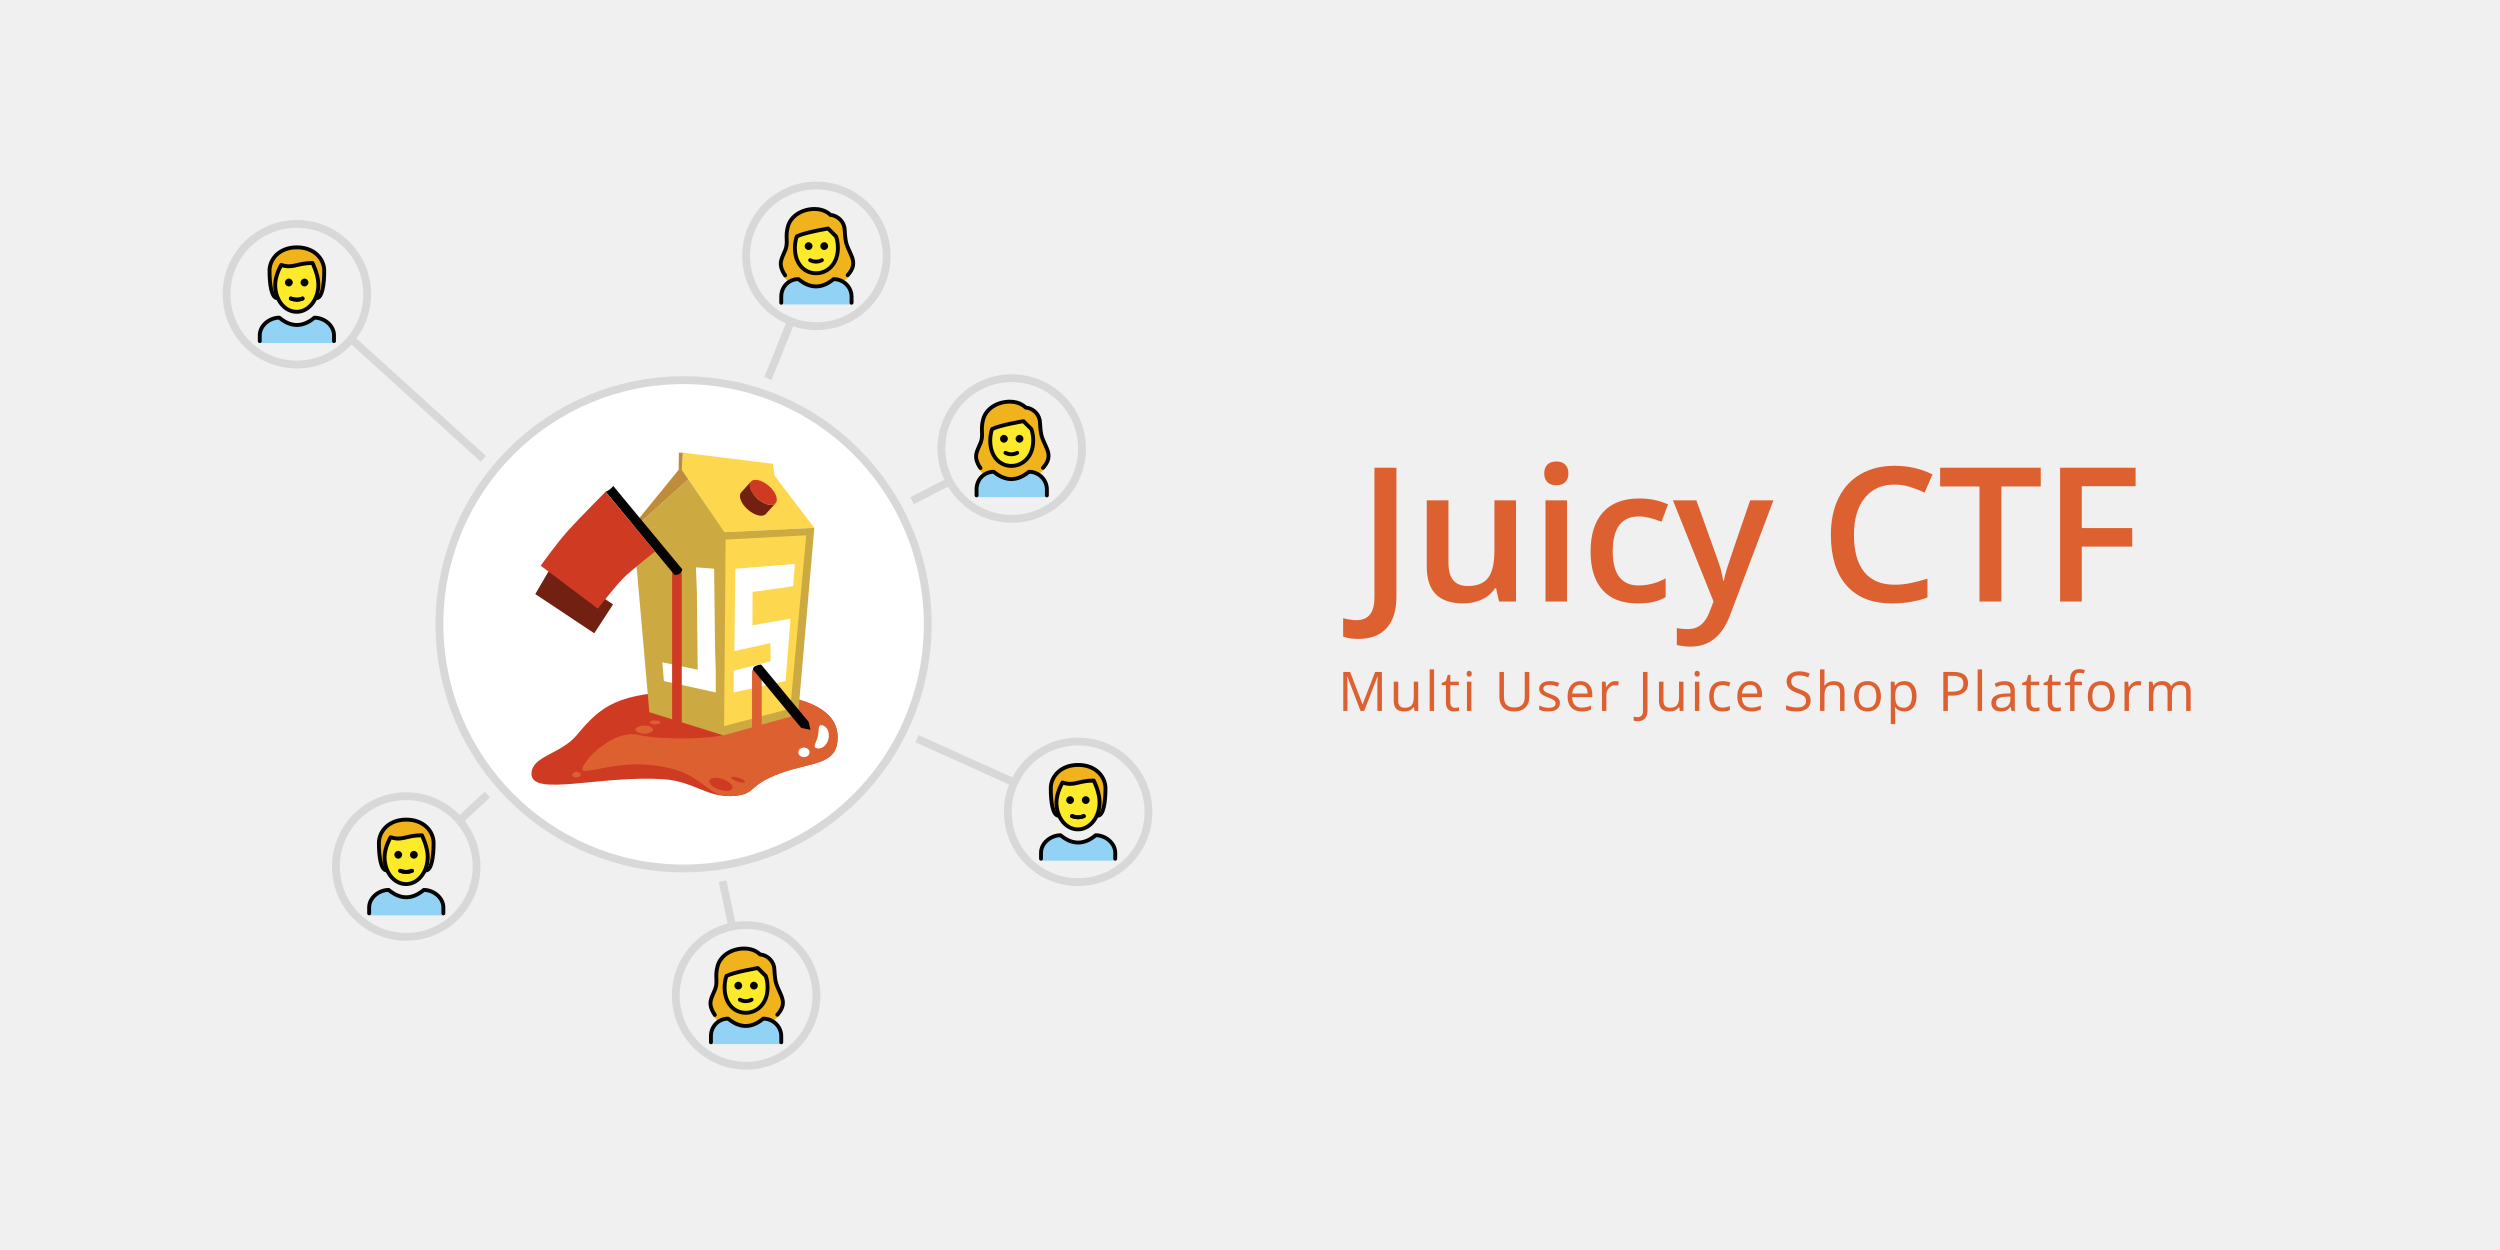
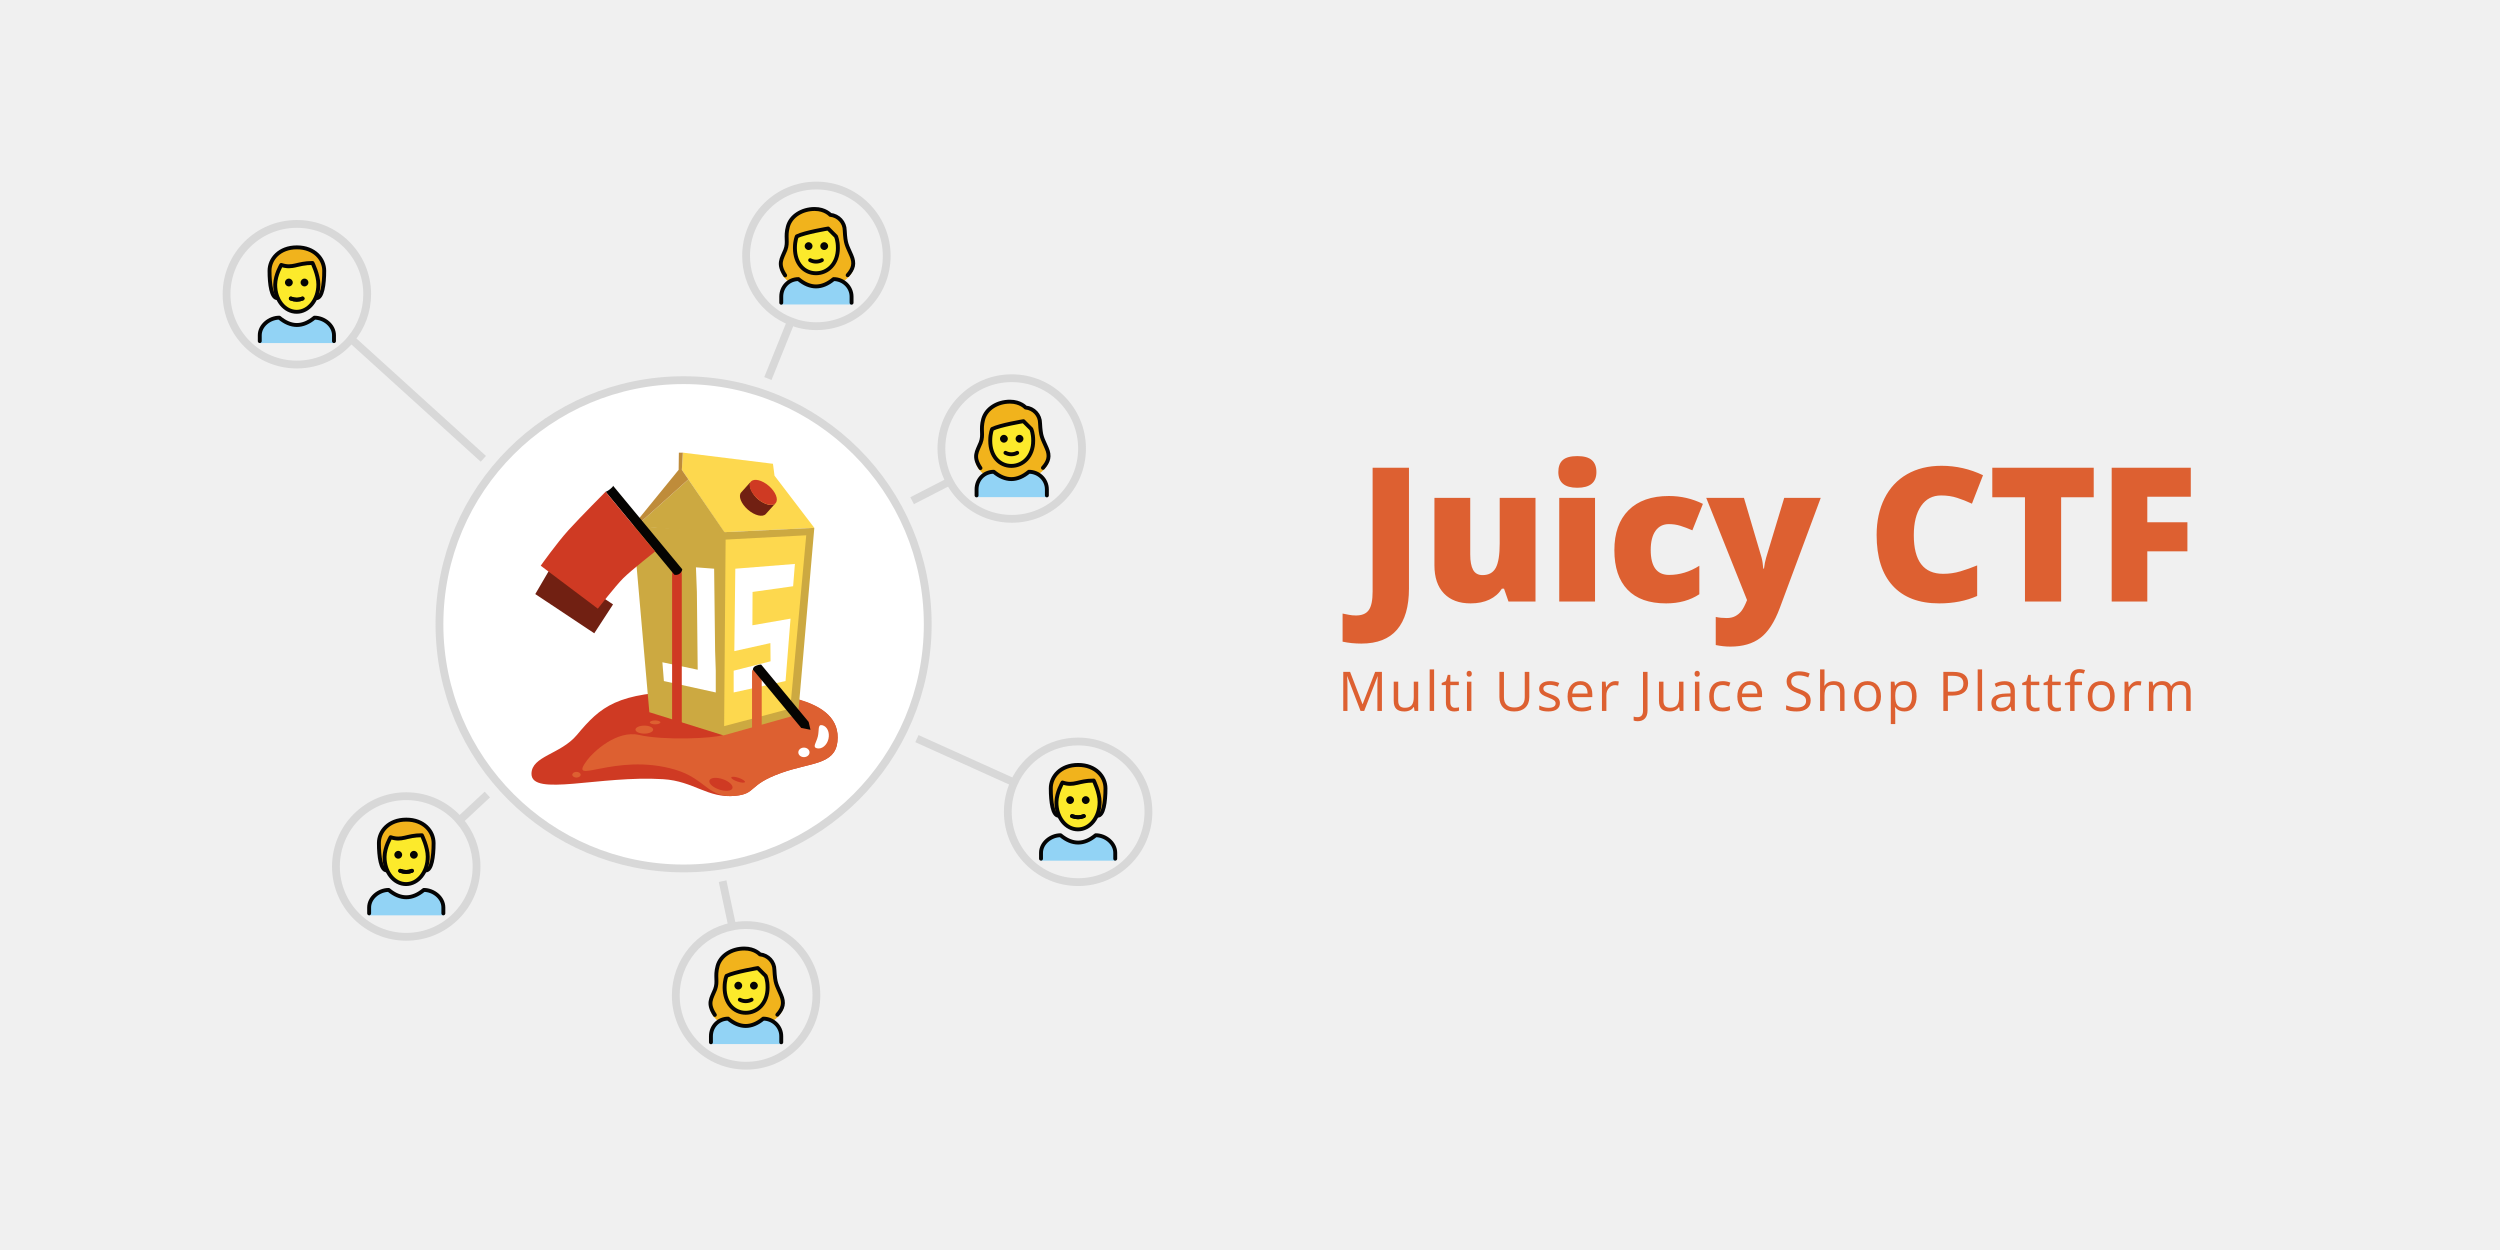
<svg xmlns="http://www.w3.org/2000/svg" width="1280px" height="640px" viewBox="0 0 1280 640" version="1.1">
  <g id="cover" stroke="none" stroke-width="1" fill="none" fill-rule="evenodd">
    <g id="Man" transform="translate(116, 114.6458)">
      <path d="M131.475,120.273 C131.475,120.273 131.475,120.273 131.475,120.273 L63.789,58.888 C57.186,66.895 47.189,72 36,72 C16.118,72 0,55.882 0,36 C0,16.118 16.118,0 36,0 C55.882,0 72,16.118 72,36 C72,44.693 68.919,52.666 63.789,58.888 L131.475,120.273 Z" id="Combined-Shape" stroke="#D8D8D8" stroke-width="4" stroke-linecap="square" />
      <g id="1-468" transform="translate(17, 12)">
        <path d="M9,26 C6,26 5,19 5,12 C5,6 10,0 19,0 C28,0 33,6 33,12 C33,19 32,26 29,26" id="Path" fill="#F1B31C" fill-rule="nonzero" />
        <path d="M0.1,49 L0.1,45.2 C0.1,40.2 5.1,36.2 10.1,36.2 C16.1,41.2 22.1,41.2 28.1,36.2 C33.1,36.2 38.1,40.2 38.1,45.2 L38.1,49 L0.1,49 Z" id="Path" fill="#92D3F5" fill-rule="nonzero" />
        <path d="M24.9,18 C24.9,19.1 24,20 22.9,20 C21.8,20 20.9,19.1 20.9,18 C20.9,16.9 21.8,16 22.9,16 C24,16 24.9,16.9 24.9,18" id="Path" fill="#040404" fill-rule="nonzero" />
        <path d="M16.9,18 C16.9,19.1 16,20 14.9,20 C13.8,20 12.9,19.1 12.9,18 C12.9,16.9 13.8,16 14.9,16 C16,16 16.9,16.9 16.9,18" id="Path" fill="#040404" fill-rule="nonzero" />
        <path d="M7.9,19 C7.8,27 12,33 18.9,33 C26,33 30,27 30,19 C30,14 27,9 27,9 C19,9 17,12 11,10 C11,10 8,14 7.9,19 Z" id="Path" fill="#FCEA2B" fill-rule="nonzero" />
        <path d="M15.9,26.2 C18,27 20,27 21.9,26.2" id="Path" stroke="#040404" stroke-width="2" stroke-linecap="round" stroke-linejoin="round" />
        <path d="M9,26 C6,26 5,19 5,12 C5,6 10,0 19,0 C28,0 33,6 33,12 C33,19 32,26 29,26" id="Path" stroke="#040404" stroke-width="2" stroke-linecap="round" stroke-linejoin="round" />
        <path d="M0,48 L0,45 C0,40 5,36 10,36 C16,41 22,41 28,36 C33,36 38,40 38,45 L38,48" id="Path" stroke="#040404" stroke-width="2" stroke-linecap="round" stroke-linejoin="round" />
        <path d="M24.9,18 C24.9,19.1 24,20 22.9,20 C21.8,20 20.9,19.1 20.9,18 C20.9,16.9 21.8,16 22.9,16 C24,16 24.9,16.9 24.9,18" id="Path" fill="#040404" fill-rule="nonzero" />
        <path d="M16.9,18 C16.9,19.1 16,20 14.9,20 C13.8,20 12.9,19.1 12.9,18 C12.9,16.9 13.8,16 14.9,16 C16,16 16.9,16.9 16.9,18" id="Path" fill="#040404" fill-rule="nonzero" />
        <path d="M7.9,19 C7.8,27 12.8,33 18.9,33 C24.9,33 30,27 30,19 C30,14 27,8 27,8 C19,8 17,11 11,9 C11,9 8,14 7.9,19 Z" id="Path" stroke="#040404" stroke-width="2" stroke-linejoin="round" />
        <path d="M15.9,26.2 C18,27 20,27 21.9,26.2" id="Path" stroke="#040404" stroke-width="2" stroke-linecap="round" stroke-linejoin="round" />
      </g>
    </g>
    <g id="Man" transform="translate(468.5, 377.6458)">
      <path d="M0.964,0.525 C0.964,0.525 0.964,0.525 0.964,0.525 L50.764,23 C56.452,10.607 68.971,2 83.5,2 C103.382,2 119.5,18.118 119.5,38 C119.5,57.882 103.382,74 83.5,74 C63.618,74 47.5,57.882 47.5,38 C47.5,32.647 48.668,27.567 50.764,23 L0.964,0.525 Z" id="Combined-Shape" stroke="#D8D8D8" stroke-width="4" stroke-linecap="square" />
      <g id="1-468" transform="translate(64.5, 14)">
        <path d="M9,26 C6,26 5,19 5,12 C5,6 10,0 19,0 C28,0 33,6 33,12 C33,19 32,26 29,26" id="Path" fill="#F1B31C" fill-rule="nonzero" />
        <path d="M0.1,49 L0.1,45.2 C0.1,40.2 5.1,36.2 10.1,36.2 C16.1,41.2 22.1,41.2 28.1,36.2 C33.1,36.2 38.1,40.2 38.1,45.2 L38.1,49 L0.1,49 Z" id="Path" fill="#92D3F5" fill-rule="nonzero" />
        <path d="M24.9,18 C24.9,19.1 24,20 22.9,20 C21.8,20 20.9,19.1 20.9,18 C20.9,16.9 21.8,16 22.9,16 C24,16 24.9,16.9 24.9,18" id="Path" fill="#040404" fill-rule="nonzero" />
        <path d="M16.9,18 C16.9,19.1 16,20 14.9,20 C13.8,20 12.9,19.1 12.9,18 C12.9,16.9 13.8,16 14.9,16 C16,16 16.9,16.9 16.9,18" id="Path" fill="#040404" fill-rule="nonzero" />
        <path d="M7.9,19 C7.8,27 12,33 18.9,33 C26,33 30,27 30,19 C30,14 27,9 27,9 C19,9 17,12 11,10 C11,10 8,14 7.9,19 Z" id="Path" fill="#FCEA2B" fill-rule="nonzero" />
        <path d="M15.9,26.2 C18,27 20,27 21.9,26.2" id="Path" stroke="#040404" stroke-width="2" stroke-linecap="round" stroke-linejoin="round" />
        <path d="M9,26 C6,26 5,19 5,12 C5,6 10,0 19,0 C28,0 33,6 33,12 C33,19 32,26 29,26" id="Path" stroke="#040404" stroke-width="2" stroke-linecap="round" stroke-linejoin="round" />
        <path d="M0,48 L0,45 C0,40 5,36 10,36 C16,41 22,41 28,36 C33,36 38,40 38,45 L38,48" id="Path" stroke="#040404" stroke-width="2" stroke-linecap="round" stroke-linejoin="round" />
        <path d="M24.9,18 C24.9,19.1 24,20 22.9,20 C21.8,20 20.9,19.1 20.9,18 C20.9,16.9 21.8,16 22.9,16 C24,16 24.9,16.9 24.9,18" id="Path" fill="#040404" fill-rule="nonzero" />
        <path d="M16.9,18 C16.9,19.1 16,20 14.9,20 C13.8,20 12.9,19.1 12.9,18 C12.9,16.9 13.8,16 14.9,16 C16,16 16.9,16.9 16.9,18" id="Path" fill="#040404" fill-rule="nonzero" />
        <path d="M7.9,19 C7.8,27 12.8,33 18.9,33 C24.9,33 30,27 30,19 C30,14 27,8 27,8 C19,8 17,11 11,9 C11,9 8,14 7.9,19 Z" id="Path" stroke="#040404" stroke-width="2" stroke-linejoin="round" />
        <path d="M15.9,26.2 C18,27 20,27 21.9,26.2" id="Path" stroke="#040404" stroke-width="2" stroke-linecap="round" stroke-linejoin="round" />
      </g>
    </g>
    <g id="Men" transform="translate(172, 406.6458)">
      <path d="M77.527,0.148 C77.527,0.148 77.527,0.148 77.527,0.148 L63.238,13.459 C68.697,19.771 72,28 72,37 C72,56.882 55.882,73 36,73 C16.118,73 -1.8189894e-12,56.882 -1.8189894e-12,37 C-1.8189894e-12,17.118 16.118,1 36,1 C46.882,1 56.636,5.828 63.238,13.459 L77.527,0.148 Z" id="Combined-Shape" stroke="#D8D8D8" stroke-width="4" stroke-linecap="square" />
      <g id="1-468" transform="translate(17, 13)">
        <path d="M9,26 C6,26 5,19 5,12 C5,6 10,0 19,0 C28,0 33,6 33,12 C33,19 32,26 29,26" id="Path" fill="#F1B31C" fill-rule="nonzero" />
        <path d="M0.1,49 L0.1,45.2 C0.1,40.2 5.1,36.2 10.1,36.2 C16.1,41.2 22.1,41.2 28.1,36.2 C33.1,36.2 38.1,40.2 38.1,45.2 L38.1,49 L0.1,49 Z" id="Path" fill="#92D3F5" fill-rule="nonzero" />
        <path d="M24.9,18 C24.9,19.1 24,20 22.9,20 C21.8,20 20.9,19.1 20.9,18 C20.9,16.9 21.8,16 22.9,16 C24,16 24.9,16.9 24.9,18" id="Path" fill="#040404" fill-rule="nonzero" />
        <path d="M16.9,18 C16.9,19.1 16,20 14.9,20 C13.8,20 12.9,19.1 12.9,18 C12.9,16.9 13.8,16 14.9,16 C16,16 16.9,16.9 16.9,18" id="Path" fill="#040404" fill-rule="nonzero" />
        <path d="M7.9,19 C7.8,27 12,33 18.9,33 C26,33 30,27 30,19 C30,14 27,9 27,9 C19,9 17,12 11,10 C11,10 8,14 7.9,19 Z" id="Path" fill="#FCEA2B" fill-rule="nonzero" />
        <path d="M15.9,26.2 C18,27 20,27 21.9,26.2" id="Path" stroke="#040404" stroke-width="2" stroke-linecap="round" stroke-linejoin="round" />
        <path d="M9,26 C6,26 5,19 5,12 C5,6 10,0 19,0 C28,0 33,6 33,12 C33,19 32,26 29,26" id="Path" stroke="#040404" stroke-width="2" stroke-linecap="round" stroke-linejoin="round" />
        <path d="M0,48 L0,45 C0,40 5,36 10,36 C16,41 22,41 28,36 C33,36 38,40 38,45 L38,48" id="Path" stroke="#040404" stroke-width="2" stroke-linecap="round" stroke-linejoin="round" />
        <path d="M24.9,18 C24.9,19.1 24,20 22.9,20 C21.8,20 20.9,19.1 20.9,18 C20.9,16.9 21.8,16 22.9,16 C24,16 24.9,16.9 24.9,18" id="Path" fill="#040404" fill-rule="nonzero" />
        <path d="M16.9,18 C16.9,19.1 16,20 14.9,20 C13.8,20 12.9,19.1 12.9,18 C12.9,16.9 13.8,16 14.9,16 C16,16 16.9,16.9 16.9,18" id="Path" fill="#040404" fill-rule="nonzero" />
        <path d="M7.9,19 C7.8,27 12.8,33 18.9,33 C24.9,33 30,27 30,19 C30,14 27,8 27,8 C19,8 17,11 11,9 C11,9 8,14 7.9,19 Z" id="Path" stroke="#040404" stroke-width="2" stroke-linejoin="round" />
        <path d="M15.9,26.2 C18,27 20,27 21.9,26.2" id="Path" stroke="#040404" stroke-width="2" stroke-linecap="round" stroke-linejoin="round" />
      </g>
    </g>
    <g id="Women" transform="translate(346, 450.6458)">
      <path d="M23.967,0.511 C23.967,0.511 23.967,0.511 23.967,0.511 L28.934,23.693 C31.219,23.238 33.582,23 36,23 C55.882,23 72,39.118 72,59 C72,78.882 55.882,95 36,95 C16.118,95 0,78.882 0,59 C0,41.536 12.435,26.977 28.934,23.693 L23.967,0.511 Z" id="Combined-Shape" stroke="#D8D8D8" stroke-width="4" stroke-linecap="square" />
      <g id="1-467" transform="translate(17, 35)">
        <path d="M35.6,34.7 C38.5,31.6 39.3,27.9 37.6,23.9 C35.2,18.2 34.6,18.3 34.2,11.1 C34.2,6.9 31,3.4 26.8,3.1 C26.8,3.1 24.2,0.1 18.8,0.1 C12.4,0.1 6.6,3.6 5.1,9.1 C3.6,14.7 5.4,16.9 3.8,21.1 C2,25.8 -2,29.5 2.5,35 C5.3,38.5 11.7,42.1 19.7,42.1 C25.7,42 32.6,37.9 35.6,34.7 Z" id="Path" fill="#F1B31C" fill-rule="nonzero" />
        <path d="M1,48.9 L1,45 C1,40 4.8,36 9.8,36 C15.8,41 21.8,41 27.8,36 C32.8,36 37,40 37,45 L37,48.9 L1,48.9 Z" id="Path" fill="#92D3F5" fill-rule="nonzero" />
        <path d="M8,20 C8,28 12.8,32.9 18.8,32.9 C24.8,32.9 30,28 30,20 C30,16 29,14 29,14 C27,12 25,10 25,10 C25,10 13,12 9,14 C9,14 8,16 8,20 Z" id="Path" fill="#FCEA2B" fill-rule="nonzero" />
        <path d="M1,48 L1,44.9 C1,39.9 4.8,35.9 9.8,35.9 C15.8,40.9 21.8,40.9 27.8,35.9 C32.8,35.9 37,39.9 37,44.9 L37,48" id="Path" stroke="#040404" stroke-width="2" stroke-linecap="round" stroke-linejoin="round" />
        <path d="M25,19 C25,20.1 24.1,21 23,21 C21.9,21 21,20.1 21,19 C21,17.9 21.9,17 23,17 C24.1,17 25,17.9 25,19" id="Path" fill="#040404" fill-rule="nonzero" />
        <path d="M17,19 C17,20.1 16.1,21 15,21 C13.9,21 13,20.1 13,19 C13,17.9 13.9,17 15,17 C16.1,17 17,17.9 17,19" id="Path" fill="#040404" fill-rule="nonzero" />
        <path d="M8,20 C8,28 12.8,32.9 18.8,32.9 C24.8,32.9 30,28 30,20 C30,16 29,14 29,14 C27,12 25,10 25,10 C25,10 13,12 9,14 C9,14 8,16 8,20 Z" id="Path" stroke="#040404" stroke-width="2" stroke-linejoin="round" />
        <path d="M15.8,26.2 C17.7,27.2 19.9,27.2 21.8,26.2" id="Path" stroke="#040404" stroke-width="2" stroke-linecap="round" stroke-linejoin="round" />
        <path d="M3,34 C-1,28 1.2,25.7 3.1,21 C4.7,16.8 2.9,14.5 4.4,9 C5.9,3.5 11.7,0 18.1,0 C23.5,0 26.1,3 26.1,3 C30.3,3.4 33.5,6.9 33.5,11 C33.9,18.2 34.5,18.2 36.9,23.8 C38.7,27.9 37.9,30.6 35,33.9" id="Path" stroke="#040404" stroke-width="2" stroke-linecap="round" stroke-linejoin="round" />
      </g>
    </g>
    <g id="Women" transform="translate(382, 95)">
      <path d="M11.165,98.807 C11.165,98.807 11.165,98.807 11.165,98.807 L22.96,69.566 C9.524,64.342 0,51.283 0,36 C0,16.118 16.118,0 36,0 C55.882,0 72,16.118 72,36 C72,55.882 55.882,72 36,72 C31.401,72 27.003,71.138 22.96,69.566 L11.165,98.807 Z" id="Combined-Shape" stroke="#D8D8D8" stroke-width="4" stroke-linecap="square" />
      <g id="1-467" transform="translate(17, 12)">
        <path d="M35.6,34.7 C38.5,31.6 39.3,27.9 37.6,23.9 C35.2,18.2 34.6,18.3 34.2,11.1 C34.2,6.9 31,3.4 26.8,3.1 C26.8,3.1 24.2,0.1 18.8,0.1 C12.4,0.1 6.6,3.6 5.1,9.1 C3.6,14.7 5.4,16.9 3.8,21.1 C2,25.8 -2,29.5 2.5,35 C5.3,38.5 11.7,42.1 19.7,42.1 C25.7,42 32.6,37.9 35.6,34.7 Z" id="Path" fill="#F1B31C" fill-rule="nonzero" />
        <path d="M1,48.9 L1,45 C1,40 4.8,36 9.8,36 C15.8,41 21.8,41 27.8,36 C32.8,36 37,40 37,45 L37,48.9 L1,48.9 Z" id="Path" fill="#92D3F5" fill-rule="nonzero" />
        <path d="M8,20 C8,28 12.8,32.9 18.8,32.9 C24.8,32.9 30,28 30,20 C30,16 29,14 29,14 C27,12 25,10 25,10 C25,10 13,12 9,14 C9,14 8,16 8,20 Z" id="Path" fill="#FCEA2B" fill-rule="nonzero" />
        <path d="M1,48 L1,44.9 C1,39.9 4.8,35.9 9.8,35.9 C15.8,40.9 21.8,40.9 27.8,35.9 C32.8,35.9 37,39.9 37,44.9 L37,48" id="Path" stroke="#040404" stroke-width="2" stroke-linecap="round" stroke-linejoin="round" />
        <path d="M25,19 C25,20.1 24.1,21 23,21 C21.9,21 21,20.1 21,19 C21,17.9 21.9,17 23,17 C24.1,17 25,17.9 25,19" id="Path" fill="#040404" fill-rule="nonzero" />
        <path d="M17,19 C17,20.1 16.1,21 15,21 C13.9,21 13,20.1 13,19 C13,17.9 13.9,17 15,17 C16.1,17 17,17.9 17,19" id="Path" fill="#040404" fill-rule="nonzero" />
        <path d="M8,20 C8,28 12.8,32.9 18.8,32.9 C24.8,32.9 30,28 30,20 C30,16 29,14 29,14 C27,12 25,10 25,10 C25,10 13,12 9,14 C9,14 8,16 8,20 Z" id="Path" stroke="#040404" stroke-width="2" stroke-linejoin="round" />
        <path d="M15.8,26.2 C17.7,27.2 19.9,27.2 21.8,26.2" id="Path" stroke="#040404" stroke-width="2" stroke-linecap="round" stroke-linejoin="round" />
        <path d="M3,34 C-1,28 1.2,25.7 3.1,21 C4.7,16.8 2.9,14.5 4.4,9 C5.9,3.5 11.7,0 18.1,0 C23.5,0 26.1,3 26.1,3 C30.3,3.4 33.5,6.9 33.5,11 C33.9,18.2 34.5,18.2 36.9,23.8 C38.7,27.9 37.9,30.6 35,33.9" id="Path" stroke="#040404" stroke-width="2" stroke-linecap="round" stroke-linejoin="round" />
      </g>
    </g>
    <g id="Women" transform="translate(467, 193)">
      <path d="M0.01,63.365 C0.01,63.365 0.01,63.365 0.01,63.365 L19.184,53.506 C16.513,48.476 15,42.738 15,36.646 C15,16.764 31.118,0.646 51,0.646 C70.882,0.646 87,16.764 87,36.646 C87,56.528 70.882,72.646 51,72.646 C37.21,72.646 25.23,64.892 19.184,53.506 L0.01,63.365 Z" id="Combined-Shape" stroke="#D8D8D8" stroke-width="4" stroke-linecap="square" />
      <g id="1-467" transform="translate(32, 12.6458)">
        <path d="M35.6,34.7 C38.5,31.6 39.3,27.9 37.6,23.9 C35.2,18.2 34.6,18.3 34.2,11.1 C34.2,6.9 31,3.4 26.8,3.1 C26.8,3.1 24.2,0.1 18.8,0.1 C12.4,0.1 6.6,3.6 5.1,9.1 C3.6,14.7 5.4,16.9 3.8,21.1 C2,25.8 -2,29.5 2.5,35 C5.3,38.5 11.7,42.1 19.7,42.1 C25.7,42 32.6,37.9 35.6,34.7 Z" id="Path" fill="#F1B31C" fill-rule="nonzero" />
        <path d="M1,48.9 L1,45 C1,40 4.8,36 9.8,36 C15.8,41 21.8,41 27.8,36 C32.8,36 37,40 37,45 L37,48.9 L1,48.9 Z" id="Path" fill="#92D3F5" fill-rule="nonzero" />
        <path d="M8,20 C8,28 12.8,32.9 18.8,32.9 C24.8,32.9 30,28 30,20 C30,16 29,14 29,14 C27,12 25,10 25,10 C25,10 13,12 9,14 C9,14 8,16 8,20 Z" id="Path" fill="#FCEA2B" fill-rule="nonzero" />
        <path d="M1,48 L1,44.9 C1,39.9 4.8,35.9 9.8,35.9 C15.8,40.9 21.8,40.9 27.8,35.9 C32.8,35.9 37,39.9 37,44.9 L37,48" id="Path" stroke="#040404" stroke-width="2" stroke-linecap="round" stroke-linejoin="round" />
        <path d="M25,19 C25,20.1 24.1,21 23,21 C21.9,21 21,20.1 21,19 C21,17.9 21.9,17 23,17 C24.1,17 25,17.9 25,19" id="Path" fill="#040404" fill-rule="nonzero" />
        <path d="M17,19 C17,20.1 16.1,21 15,21 C13.9,21 13,20.1 13,19 C13,17.9 13.9,17 15,17 C16.1,17 17,17.9 17,19" id="Path" fill="#040404" fill-rule="nonzero" />
        <path d="M8,20 C8,28 12.8,32.9 18.8,32.9 C24.8,32.9 30,28 30,20 C30,16 29,14 29,14 C27,12 25,10 25,10 C25,10 13,12 9,14 C9,14 8,16 8,20 Z" id="Path" stroke="#040404" stroke-width="2" stroke-linejoin="round" />
        <path d="M15.8,26.2 C17.7,27.2 19.9,27.2 21.8,26.2" id="Path" stroke="#040404" stroke-width="2" stroke-linecap="round" stroke-linejoin="round" />
        <path d="M3,34 C-1,28 1.2,25.7 3.1,21 C4.7,16.8 2.9,14.5 4.4,9 C5.9,3.5 11.7,0 18.1,0 C23.5,0 26.1,3 26.1,3 C30.3,3.4 33.5,6.9 33.5,11 C33.9,18.2 34.5,18.2 36.9,23.8 C38.7,27.9 37.9,30.6 35,33.9" id="Path" stroke="#040404" stroke-width="2" stroke-linecap="round" stroke-linejoin="round" />
      </g>
    </g>
    <g id="JuiceShop" transform="translate(225, 194.6458)">
      <circle id="Oval" stroke="#D8D8D8" stroke-width="4" fill="#FFFFFF" cx="125" cy="125" r="125" />
      <g id="logo" transform="translate(47, 37)">
        <g id="Layer_3" transform="translate(0, 122)" fill="#CF3A23">
          <path d="M156.754,26.116 C159.265,3.38 124.112,-0.479 80.865,0.226 C43.812,0.829 35.615,8.004 23.365,22.658 C15.048,32.605 0.121,33.41 0.121,42.561 C0.121,54.427 35.015,43.283 67.533,45.294 C83.262,46.267 90.352,55.231 104.335,53.828 C115.481,52.709 110.524,48.293 128.005,42.059 C143.072,36.685 155.447,37.952 156.754,26.116 Z" id="Path" />
        </g>
        <g id="Layer_4" transform="translate(21, 122)">
          <path d="M135.755,26.116 C138.257,3.38 103.215,-0.981 60.13,0.226 C51.504,0.467 83.064,20.447 77.265,22.658 C72.548,24.456 46.794,25.567 34.254,22.658 C22.756,19.99 10.707,31.388 7.641,35.522 C-2.844,49.659 21.609,31.226 52.765,40.45 C68.391,45.075 69.585,55.231 83.518,53.828 C94.626,52.709 89.686,48.293 107.106,42.059 C122.121,36.685 134.452,37.952 135.755,26.116 Z" id="Path" fill="#DD6031" />
          <path d="M125.27,29.483 C122.773,28.886 124.984,26.623 125.747,23.361 C126.509,20.099 125.535,17.075 128.032,17.671 C130.53,18.267 131.936,21.395 131.173,24.656 C130.411,27.918 127.768,30.079 125.27,29.483 Z" id="Path" fill="#FFFFFF" />
          <ellipse id="Oval" fill="#DD6031" cx="36.891" cy="19.923" rx="4.528" ry="2.049" />
          <ellipse id="Oval" fill="#DD6031" cx="42.415" cy="16.215" rx="2.687" ry="1" />
          <ellipse id="Oval" fill="#DD6031" cx="2.157" cy="43.014" rx="2.14" ry="1.458" />
          <ellipse id="Oval" fill="#FFFFFF" cx="118.613" cy="31.568" rx="2.874" ry="2.439" />
          <ellipse id="Oval" fill="#CF3A23" transform="translate(76.12128, 47.9371) rotate(18.66325) translate(-76.12128, -47.9371) " cx="76.121" cy="47.937" rx="6.223" ry="2.81" />
          <ellipse id="Oval" fill="#CF3A23" transform="translate(84.9161, 45.56635) rotate(18.66325) translate(-84.9161, -45.56635) " cx="84.916" cy="45.566" rx="3.693" ry="1" />
        </g>
        <g id="Juice_Box" transform="translate(52, 0)">
          <polygon id="Path" fill="#FDD84E" points="25.602 0.105 71.755 5.811 72.55 11.896 92.933 38.612 46.756 40.826 25.103 8.921" />
          <polygon id="Path" fill="#CCA941" points="28.434 13.792 47.511 41.674 2.999 37.868 1.798 37.677" />
          <polygon id="Path" fill="#BF8C3A" points="25.602 0.105 23.578 0.105 23.466 8.903 0.117 37.559 1.798 37.677 28.434 13.792 25.103 8.921" />
          <path d="M63.917,23.775 C65.486,25.138 70.388,28.481 73.116,25.955 C73.116,25.955 69,30.482 68.127,31.495 C66.544,33.331 62.426,32.355 58.927,29.315 C55.429,26.276 53.877,22.323 55.46,20.487 C56.009,19.85 60.449,14.947 60.449,14.947 C58.763,17.134 61.634,21.791 63.917,23.775 Z" id="Path" fill="#712012" />
          <ellipse id="Oval" fill="#CF3A23" transform="translate(66.77807, 20.45262) rotate(-49.12401) translate(-66.77807, -20.45262) " cx="66.778" cy="20.453" rx="4.389" ry="8.391" />
          <polygon id="Path" fill="#CCA941" points="8.463 133.004 46.435 144.882 84.641 134.151 92.933 38.612 46.756 40.826 0.117 37.559" />
          <polygon id="Path" fill="#FDD84E" points="80.598 131.158 46.756 140.137 47.517 44.626 88.795 42.422" />
        </g>
        <g id="Layer_5" transform="translate(67, 57)" fill="#FFFFFF">
          <polygon id="Path" points="63.201 60.057 36.642 65.893 36.642 54.749 55.531 49.939 55.44 40.617 36.974 44.727 37.478 2.531 67.991 0.088 67.078 11.508 46.314 14.426 46.224 31.496 65.753 28.095" />
          <polygon id="Path" points="0.912 60.057 27.471 65.893 27.471 54.749 27.139 44.727 26.635 2.531 17.319 1.827 17.8 14.426 18.221 54.248 0.144 50.441" />
        </g>
        <g id="Layer_7" transform="translate(72, 59)">
          <path d="M0.117,3.427 C0.117,1.547 0.818,0.023 1.682,0.023 L3.507,0.023 C4.371,0.023 5.072,1.547 5.072,3.427 L5.072,81.538 C5.072,83.418 4.371,84.942 3.507,84.942 L1.682,84.942 C0.818,84.942 0.117,83.418 0.117,81.538 L0.117,3.427 Z" id="Path" fill="#CF3A23" />
          <path d="M41.045,53.175 C41.045,52.374 41.745,51.724 42.609,51.724 L44.435,51.724 C45.298,51.724 45.999,52.373 45.999,53.175 L45.999,78.081 L45.999,80.376 L45.999,86.474 C45.999,87.275 45.299,87.925 44.435,87.925 L42.609,87.925 C41.745,87.925 41.045,87.275 41.045,86.474 L41.045,81.76 L41.045,79.647 L41.045,53.175 Z" id="Path" fill="#DD6031" />
        </g>
        <g id="Layer_6" transform="translate(2, 17)">
          <path d="M39.859,0.008 C39.859,0.008 40.253,0.246 38.5,1.679 C36.746,3.113 36.067,3.107 36.067,3.107 L71.275,45.624 C71.275,45.624 72.805,46.072 74.091,44.977 C75.378,43.882 75.303,42.81 75.303,42.81 L39.859,0.008 Z" id="Path" fill="#050402" />
          <path d="M140.03,120.974 L115.767,91.674 C115.767,91.674 115.037,91.409 113.083,92.219 C111.262,92.974 111.523,94.228 111.523,94.228 L136.238,124.074 L140.968,125 L140.03,120.974 Z" id="Path" fill="#050402" />
          <g id="Group" transform="translate(0, 2.986858)" fill-rule="nonzero">
            <polygon id="Path" fill="#712012" points="8.965 37.298 0.064 52.534 30.257 72.614 39.878 57.826" />
            <path d="M2.852,38.005 C2.852,38.005 10.972,26.514 17.092,19.766 C23.213,13.017 36.067,0.121 36.067,0.121 L61.416,30.731 C61.416,30.731 49.23,40.302 45.15,44.362 C41.071,48.422 32.085,60.001 32.085,60.001 L2.852,38.005 Z" id="Path" fill="#CF3A23" />
          </g>
        </g>
      </g>
    </g>
-     <text id="Juicy-CTF" font-family="OpenSans-Extrabold, Open Sans" font-size="96" font-weight="600" letter-spacing="-0.6" fill="#DD6031">
-       <tspan x="695" y="308">Juicy CTF</tspan>
-     </text>
-     <text id="Multi-User-Juice-Sho" font-family="OpenSans, Open Sans" font-size="28" font-weight="normal" letter-spacing="1.061" fill="#DD6031">
-       <tspan x="685" y="364">Multi User Juice Shop Plattform</tspan>
-     </text>
+     <path d="M697.016,329.516 C693.641,329.516 690.438,329.188 687.406,328.531 L687.406,314.141 C688.406,314.328 689.469,314.539 690.594,314.773 C691.719,315.008 692.937,315.125 694.25,315.125 C697.313,315.125 699.5,314.203 700.812,312.359 C702.125,310.516 702.781,307.359 702.781,302.891 L702.781,239.469 L721.391,239.469 L721.391,301.297 C721.391,310.578 719.359,317.602 715.297,322.367 C711.234,327.133 705.141,329.516 697.016,329.516 Z M772.353,308 L770.056,301.391 L768.978,301.391 C767.447,303.828 765.314,305.695 762.58,306.992 C759.845,308.289 756.634,308.938 752.947,308.938 C747.103,308.938 742.556,307.242 739.306,303.852 C736.056,300.461 734.431,295.672 734.431,289.484 L734.431,254.891 L752.759,254.891 L752.759,283.906 C752.759,287.375 753.252,290 754.236,291.781 C755.22,293.563 756.837,294.453 759.087,294.453 C762.244,294.453 764.494,293.211 765.837,290.727 C767.181,288.242 767.853,284.047 767.853,278.141 L767.853,254.891 L786.181,254.891 L786.181,308 L772.353,308 Z M816.659,308 L798.331,308 L798.331,254.891 L816.659,254.891 L816.659,308 Z M797.862,241.672 C797.862,238.922 798.628,236.875 800.159,235.531 C801.691,234.187 804.159,233.516 807.566,233.516 C810.972,233.516 813.456,234.203 815.019,235.578 C816.581,236.953 817.362,238.984 817.362,241.672 C817.362,247.047 814.097,249.734 807.566,249.734 C801.097,249.734 797.862,247.047 797.862,241.672 Z M853.044,308.938 C844.356,308.938 837.77,306.594 833.286,301.906 C828.802,297.219 826.559,290.484 826.559,281.703 C826.559,272.891 828.981,266.063 833.825,261.219 C838.669,256.375 845.559,253.953 854.497,253.953 C860.653,253.953 866.45,255.297 871.888,257.984 L866.497,271.531 C864.278,270.562 862.231,269.789 860.356,269.211 C858.481,268.633 856.528,268.344 854.497,268.344 C851.528,268.344 849.231,269.5 847.606,271.812 C845.981,274.125 845.169,277.391 845.169,281.609 C845.169,290.109 848.309,294.359 854.591,294.359 C859.966,294.359 865.122,292.797 870.059,289.672 L870.059,304.25 C865.341,307.375 859.669,308.938 853.044,308.938 Z M873.584,254.891 L892.897,254.891 L901.897,285.359 C902.334,286.953 902.631,288.875 902.788,291.125 L903.163,291.125 C903.413,288.969 903.787,287.078 904.288,285.453 L913.522,254.891 L932.225,254.891 L911.225,311.375 C908.537,318.563 905.233,323.641 901.311,326.609 C897.389,329.578 892.272,331.062 885.959,331.062 C883.522,331.062 881.022,330.797 878.459,330.266 L878.459,315.875 C880.116,316.25 882.006,316.438 884.131,316.438 C885.756,316.438 887.178,316.125 888.397,315.5 C889.616,314.875 890.678,313.992 891.584,312.852 C892.491,311.711 893.459,309.844 894.491,307.25 L873.584,254.891 Z M993.884,253.672 C989.478,253.672 986.041,255.477 983.572,259.086 C981.103,262.695 979.869,267.672 979.869,274.016 C979.869,287.203 984.884,293.797 994.916,293.797 C997.947,293.797 1000.884,293.375 1003.728,292.531 C1006.572,291.687 1009.431,290.672 1012.306,289.484 L1012.306,305.141 C1006.587,307.672 1000.119,308.938 992.9,308.938 C982.556,308.938 974.627,305.938 969.111,299.938 C963.595,293.937 960.837,285.266 960.837,273.922 C960.837,266.828 962.173,260.594 964.845,255.219 C967.517,249.844 971.361,245.711 976.377,242.82 C981.392,239.93 987.291,238.484 994.072,238.484 C1001.478,238.484 1008.556,240.094 1015.306,243.312 L1009.634,257.891 C1007.103,256.703 1004.572,255.703 1002.041,254.891 C999.509,254.078 996.791,253.672 993.884,253.672 Z M1055.3,308 L1036.784,308 L1036.784,254.609 L1020.05,254.609 L1020.05,239.469 L1071.987,239.469 L1071.987,254.609 L1055.3,254.609 L1055.3,308 Z M1099.419,308 L1081.184,308 L1081.184,239.469 L1121.684,239.469 L1121.684,254.328 L1099.419,254.328 L1099.419,267.406 L1119.95,267.406 L1119.95,282.266 L1099.419,282.266 L1099.419,308 Z" id="JuicyCTF" fill="#DD6031" fill-rule="nonzero" />
+     <path d="M696.594,364 L689.812,346.281 L689.703,346.281 C689.831,347.685 689.895,349.353 689.895,351.285 L689.895,364 L687.748,364 L687.748,344.012 L691.248,344.012 L697.578,360.5 L697.688,360.5 L704.072,344.012 L707.545,344.012 L707.545,364 L705.221,364 L705.221,351.121 C705.221,349.645 705.285,348.04 705.412,346.309 L705.303,346.309 L698.467,364 L696.594,364 Z M715.88,349.016 L715.88,358.736 C715.88,359.958 716.158,360.869 716.713,361.471 C717.269,362.072 718.14,362.373 719.325,362.373 C720.893,362.373 722.039,361.945 722.763,361.088 C723.488,360.231 723.85,358.832 723.85,356.891 L723.85,349.016 L726.12,349.016 L726.12,364 L724.247,364 L723.919,361.99 L723.796,361.99 C723.331,362.729 722.686,363.294 721.861,363.686 C721.036,364.077 720.095,364.273 719.038,364.273 C717.215,364.273 715.85,363.84 714.943,362.975 C714.036,362.109 713.583,360.723 713.583,358.818 L713.583,349.016 L715.88,349.016 Z M734.263,364 L731.993,364 L731.993,342.727 L734.263,342.727 L734.263,364 Z M744.976,362.4 C745.377,362.4 745.765,362.371 746.139,362.312 C746.512,362.252 746.808,362.191 747.027,362.127 L747.027,363.863 C746.781,363.982 746.419,364.08 745.94,364.157 C745.462,364.235 745.031,364.273 744.648,364.273 C741.75,364.273 740.301,362.747 740.301,359.693 L740.301,350.779 L738.154,350.779 L738.154,349.686 L740.301,348.742 L741.258,345.543 L742.57,345.543 L742.57,349.016 L746.918,349.016 L746.918,350.779 L742.57,350.779 L742.57,359.598 C742.57,360.5 742.784,361.193 743.213,361.676 C743.641,362.159 744.229,362.4 744.976,362.4 Z M753.352,364 L751.083,364 L751.083,349.016 L753.352,349.016 L753.352,364 Z M750.891,344.955 C750.891,344.436 751.019,344.055 751.274,343.813 C751.529,343.572 751.848,343.451 752.231,343.451 C752.596,343.451 752.91,343.574 753.174,343.82 C753.439,344.066 753.571,344.445 753.571,344.955 C753.571,345.465 753.439,345.846 753.174,346.097 C752.91,346.347 752.596,346.473 752.231,346.473 C751.848,346.473 751.529,346.347 751.274,346.097 C751.019,345.846 750.891,345.465 750.891,344.955 Z M782.996,344.012 L782.996,356.945 C782.996,359.224 782.308,361.015 780.931,362.318 C779.555,363.622 777.664,364.273 775.258,364.273 C772.851,364.273 770.99,363.617 769.673,362.305 C768.356,360.992 767.697,359.188 767.697,356.891 L767.697,344.012 L770.021,344.012 L770.021,357.055 C770.021,358.723 770.477,360.003 771.388,360.896 C772.3,361.79 773.64,362.236 775.408,362.236 C777.094,362.236 778.393,361.787 779.304,360.89 C780.216,359.992 780.672,358.704 780.672,357.027 L780.672,344.012 L782.996,344.012 Z M798.672,359.912 C798.672,361.307 798.153,362.382 797.114,363.139 C796.075,363.895 794.616,364.273 792.739,364.273 C790.752,364.273 789.202,363.959 788.09,363.33 L788.09,361.225 C788.81,361.589 789.583,361.876 790.408,362.086 C791.232,362.296 792.028,362.4 792.793,362.4 C793.978,362.4 794.89,362.211 795.528,361.833 C796.166,361.455 796.485,360.878 796.485,360.104 C796.485,359.52 796.232,359.021 795.726,358.606 C795.22,358.192 794.233,357.702 792.766,357.137 C791.371,356.617 790.38,356.164 789.792,355.776 C789.204,355.389 788.767,354.949 788.48,354.457 C788.193,353.965 788.049,353.377 788.049,352.693 C788.049,351.472 788.546,350.508 789.539,349.802 C790.533,349.095 791.896,348.742 793.627,348.742 C795.241,348.742 796.817,349.07 798.358,349.727 L797.551,351.572 C796.047,350.952 794.685,350.643 793.463,350.643 C792.388,350.643 791.577,350.811 791.03,351.148 C790.483,351.486 790.209,351.951 790.209,352.543 C790.209,352.944 790.312,353.286 790.517,353.568 C790.722,353.851 791.052,354.12 791.508,354.375 C791.964,354.63 792.839,354.999 794.133,355.482 C795.911,356.13 797.111,356.781 797.736,357.438 C798.36,358.094 798.672,358.919 798.672,359.912 Z M809.755,364.273 C807.54,364.273 805.792,363.599 804.512,362.25 C803.231,360.901 802.591,359.028 802.591,356.631 C802.591,354.215 803.186,352.297 804.375,350.875 C805.564,349.453 807.162,348.742 809.167,348.742 C811.045,348.742 812.53,349.36 813.624,350.595 C814.718,351.83 815.265,353.459 815.265,355.482 L815.265,356.918 L804.942,356.918 C804.988,358.677 805.432,360.012 806.275,360.924 C807.118,361.835 808.306,362.291 809.837,362.291 C811.45,362.291 813.045,361.954 814.622,361.279 L814.622,363.303 C813.82,363.649 813.061,363.897 812.346,364.048 C811.63,364.198 810.767,364.273 809.755,364.273 Z M809.14,350.643 C807.936,350.643 806.977,351.035 806.262,351.818 C805.546,352.602 805.125,353.687 804.997,355.072 L812.831,355.072 C812.831,353.641 812.512,352.545 811.874,351.784 C811.236,351.023 810.325,350.643 809.14,350.643 Z M827.031,348.742 C827.696,348.742 828.293,348.797 828.822,348.906 L828.507,351.012 C827.888,350.875 827.341,350.807 826.867,350.807 C825.655,350.807 824.618,351.299 823.756,352.283 C822.895,353.268 822.464,354.493 822.464,355.961 L822.464,364 L820.195,364 L820.195,349.016 L822.068,349.016 L822.328,351.791 L822.437,351.791 C822.993,350.816 823.663,350.064 824.447,349.535 C825.231,349.007 826.092,348.742 827.031,348.742 Z M838.45,369.264 C837.593,369.264 836.919,369.141 836.427,368.895 L836.427,366.912 C837.074,367.094 837.748,367.186 838.45,367.186 C839.352,367.186 840.038,366.912 840.508,366.365 C840.977,365.818 841.212,365.03 841.212,364 L841.212,344.012 L843.536,344.012 L843.536,363.809 C843.536,365.54 843.098,366.882 842.223,367.835 C841.348,368.787 840.091,369.264 838.45,369.264 Z M851.693,349.016 L851.693,358.736 C851.693,359.958 851.971,360.869 852.527,361.471 C853.083,362.072 853.953,362.373 855.138,362.373 C856.706,362.373 857.852,361.945 858.577,361.088 C859.301,360.231 859.664,358.832 859.664,356.891 L859.664,349.016 L861.933,349.016 L861.933,364 L860.06,364 L859.732,361.99 L859.609,361.99 C859.144,362.729 858.499,363.294 857.674,363.686 C856.849,364.077 855.908,364.273 854.851,364.273 C853.028,364.273 851.663,363.84 850.756,362.975 C849.849,362.109 849.396,360.723 849.396,358.818 L849.396,349.016 L851.693,349.016 Z M870.076,364 L867.807,364 L867.807,349.016 L870.076,349.016 L870.076,364 Z M867.615,344.955 C867.615,344.436 867.743,344.055 867.998,343.813 C868.253,343.572 868.572,343.451 868.955,343.451 C869.32,343.451 869.634,343.574 869.899,343.82 C870.163,344.066 870.295,344.445 870.295,344.955 C870.295,345.465 870.163,345.846 869.899,346.097 C869.634,346.347 869.32,346.473 868.955,346.473 C868.572,346.473 868.253,346.347 867.998,346.097 C867.743,345.846 867.615,345.465 867.615,344.955 Z M881.938,364.273 C879.769,364.273 878.09,363.606 876.9,362.271 C875.711,360.935 875.116,359.046 875.116,356.604 C875.116,354.097 875.72,352.16 876.927,350.793 C878.135,349.426 879.855,348.742 882.089,348.742 C882.809,348.742 883.529,348.82 884.249,348.975 C884.969,349.13 885.534,349.312 885.944,349.521 L885.247,351.449 C884.745,351.249 884.199,351.082 883.606,350.95 C883.014,350.818 882.49,350.752 882.034,350.752 C878.99,350.752 877.467,352.693 877.467,356.576 C877.467,358.417 877.839,359.83 878.582,360.814 C879.325,361.799 880.425,362.291 881.884,362.291 C883.132,362.291 884.413,362.022 885.725,361.484 L885.725,363.494 C884.723,364.014 883.46,364.273 881.938,364.273 Z M896.671,364.273 C894.456,364.273 892.709,363.599 891.428,362.25 C890.147,360.901 889.507,359.028 889.507,356.631 C889.507,354.215 890.102,352.297 891.291,350.875 C892.481,349.453 894.078,348.742 896.083,348.742 C897.961,348.742 899.447,349.36 900.54,350.595 C901.634,351.83 902.181,353.459 902.181,355.482 L902.181,356.918 L891.859,356.918 C891.904,358.677 892.349,360.012 893.192,360.924 C894.035,361.835 895.222,362.291 896.753,362.291 C898.367,362.291 899.962,361.954 901.538,361.279 L901.538,363.303 C900.736,363.649 899.978,363.897 899.262,364.048 C898.547,364.198 897.683,364.273 896.671,364.273 Z M896.056,350.643 C894.853,350.643 893.894,351.035 893.178,351.818 C892.463,352.602 892.041,353.687 891.913,355.072 L899.747,355.072 C899.747,353.641 899.428,352.545 898.79,351.784 C898.152,351.023 897.241,350.643 896.056,350.643 Z M927.067,358.682 C927.067,360.441 926.429,361.812 925.153,362.797 C923.877,363.781 922.145,364.273 919.958,364.273 C917.588,364.273 915.765,363.968 914.489,363.357 L914.489,361.115 C915.309,361.462 916.202,361.735 917.169,361.936 C918.135,362.136 919.092,362.236 920.04,362.236 C921.589,362.236 922.756,361.942 923.54,361.354 C924.323,360.767 924.715,359.949 924.715,358.9 C924.715,358.208 924.576,357.64 924.298,357.198 C924.02,356.756 923.556,356.348 922.904,355.975 C922.252,355.601 921.261,355.177 919.93,354.703 C918.071,354.038 916.742,353.249 915.945,352.338 C915.147,351.426 914.749,350.237 914.749,348.77 C914.749,347.229 915.327,346.003 916.485,345.092 C917.642,344.18 919.174,343.725 921.079,343.725 C923.066,343.725 924.893,344.089 926.561,344.818 L925.836,346.842 C924.187,346.149 922.583,345.803 921.024,345.803 C919.794,345.803 918.832,346.067 918.139,346.596 C917.447,347.124 917.1,347.858 917.1,348.797 C917.1,349.49 917.228,350.057 917.483,350.499 C917.738,350.941 918.169,351.347 918.775,351.716 C919.381,352.085 920.308,352.493 921.557,352.939 C923.654,353.687 925.096,354.489 925.884,355.346 C926.673,356.202 927.067,357.314 927.067,358.682 Z M942.128,364 L942.128,354.307 C942.128,353.085 941.85,352.174 941.294,351.572 C940.738,350.971 939.868,350.67 938.683,350.67 C937.106,350.67 935.955,351.098 935.231,351.955 C934.506,352.812 934.144,354.215 934.144,356.166 L934.144,364 L931.874,364 L931.874,342.727 L934.144,342.727 L934.144,349.166 C934.144,349.941 934.107,350.583 934.034,351.094 L934.171,351.094 C934.618,350.374 935.253,349.806 936.078,349.392 C936.903,348.977 937.844,348.77 938.902,348.77 C940.734,348.77 942.108,349.205 943.024,350.075 C943.94,350.946 944.398,352.329 944.398,354.225 L944.398,364 L942.128,364 Z M963.055,356.494 C963.055,358.937 962.439,360.844 961.209,362.216 C959.978,363.588 958.278,364.273 956.109,364.273 C954.769,364.273 953.58,363.959 952.541,363.33 C951.502,362.701 950.7,361.799 950.135,360.623 C949.569,359.447 949.287,358.071 949.287,356.494 C949.287,354.051 949.898,352.149 951.119,350.786 C952.34,349.423 954.036,348.742 956.205,348.742 C958.301,348.742 959.967,349.439 961.202,350.834 C962.437,352.229 963.055,354.115 963.055,356.494 Z M951.638,356.494 C951.638,358.408 952.021,359.867 952.787,360.869 C953.553,361.872 954.678,362.373 956.164,362.373 C957.65,362.373 958.777,361.874 959.548,360.876 C960.318,359.878 960.703,358.417 960.703,356.494 C960.703,354.589 960.318,353.142 959.548,352.153 C958.777,351.164 957.64,350.67 956.137,350.67 C954.651,350.67 953.53,351.158 952.773,352.133 C952.017,353.108 951.638,354.562 951.638,356.494 Z M975.067,364.273 C974.092,364.273 973.201,364.093 972.394,363.733 C971.587,363.373 970.911,362.82 970.364,362.072 L970.2,362.072 C970.309,362.947 970.364,363.777 970.364,364.561 L970.364,370.727 L968.094,370.727 L968.094,349.016 L969.94,349.016 L970.254,351.066 L970.364,351.066 C970.947,350.246 971.626,349.654 972.401,349.289 C973.176,348.924 974.064,348.742 975.067,348.742 C977.054,348.742 978.587,349.421 979.667,350.779 C980.747,352.137 981.288,354.042 981.288,356.494 C981.288,358.955 980.738,360.867 979.64,362.229 C978.542,363.592 977.017,364.273 975.067,364.273 Z M974.739,350.67 C973.207,350.67 972.1,351.094 971.416,351.941 C970.733,352.789 970.382,354.138 970.364,355.988 L970.364,356.494 C970.364,358.6 970.715,360.106 971.416,361.013 C972.118,361.92 973.244,362.373 974.793,362.373 C976.088,362.373 977.102,361.849 977.835,360.801 C978.569,359.753 978.936,358.308 978.936,356.467 C978.936,354.598 978.569,353.165 977.835,352.167 C977.102,351.169 976.069,350.67 974.739,350.67 Z M1007.664,349.836 C1007.664,351.859 1006.973,353.416 1005.592,354.505 C1004.212,355.594 1002.236,356.139 999.666,356.139 L997.314,356.139 L997.314,364 L994.99,364 L994.99,344.012 L1000.172,344.012 C1005.166,344.012 1007.664,345.953 1007.664,349.836 Z M997.314,354.143 L999.406,354.143 C1001.466,354.143 1002.956,353.81 1003.877,353.145 C1004.797,352.479 1005.258,351.413 1005.258,349.945 C1005.258,348.624 1004.825,347.639 1003.959,346.992 C1003.093,346.345 1001.744,346.021 999.912,346.021 L997.314,346.021 L997.314,354.143 Z M1014.836,364 L1012.567,364 L1012.567,342.727 L1014.836,342.727 L1014.836,364 Z M1029.925,364 L1029.474,361.867 L1029.364,361.867 C1028.617,362.806 1027.872,363.442 1027.129,363.774 C1026.386,364.107 1025.459,364.273 1024.347,364.273 C1022.861,364.273 1021.697,363.891 1020.853,363.125 C1020.01,362.359 1019.589,361.27 1019.589,359.857 C1019.589,356.831 1022.009,355.245 1026.849,355.1 L1029.392,355.018 L1029.392,354.088 C1029.392,352.912 1029.139,352.044 1028.633,351.483 C1028.127,350.923 1027.318,350.643 1026.206,350.643 C1024.957,350.643 1023.545,351.025 1021.968,351.791 L1021.27,350.055 C1022.009,349.654 1022.818,349.339 1023.697,349.111 C1024.577,348.883 1025.459,348.77 1026.343,348.77 C1028.129,348.77 1029.453,349.166 1030.314,349.959 C1031.176,350.752 1031.606,352.023 1031.606,353.773 L1031.606,364 L1029.925,364 Z M1024.798,362.4 C1026.211,362.4 1027.32,362.013 1028.127,361.238 C1028.934,360.464 1029.337,359.379 1029.337,357.984 L1029.337,356.631 L1027.067,356.727 C1025.263,356.79 1023.962,357.071 1023.164,357.567 C1022.366,358.064 1021.968,358.837 1021.968,359.885 C1021.968,360.705 1022.216,361.329 1022.713,361.758 C1023.21,362.186 1023.905,362.4 1024.798,362.4 Z M1042.183,362.4 C1042.584,362.4 1042.972,362.371 1043.345,362.312 C1043.719,362.252 1044.015,362.191 1044.234,362.127 L1044.234,363.863 C1043.988,363.982 1043.626,364.08 1043.147,364.157 C1042.668,364.235 1042.238,364.273 1041.855,364.273 C1038.957,364.273 1037.507,362.747 1037.507,359.693 L1037.507,350.779 L1035.361,350.779 L1035.361,349.686 L1037.507,348.742 L1038.464,345.543 L1039.777,345.543 L1039.777,349.016 L1044.125,349.016 L1044.125,350.779 L1039.777,350.779 L1039.777,359.598 C1039.777,360.5 1039.991,361.193 1040.419,361.676 C1040.848,362.159 1041.436,362.4 1042.183,362.4 Z M1053.129,362.4 C1053.53,362.4 1053.917,362.371 1054.291,362.312 C1054.665,362.252 1054.961,362.191 1055.18,362.127 L1055.18,363.863 C1054.934,363.982 1054.571,364.08 1054.093,364.157 C1053.614,364.235 1053.184,364.273 1052.801,364.273 C1049.902,364.273 1048.453,362.747 1048.453,359.693 L1048.453,350.779 L1046.307,350.779 L1046.307,349.686 L1048.453,348.742 L1049.41,345.543 L1050.723,345.543 L1050.723,349.016 L1055.07,349.016 L1055.07,350.779 L1050.723,350.779 L1050.723,359.598 C1050.723,360.5 1050.937,361.193 1051.365,361.676 C1051.794,362.159 1052.382,362.4 1053.129,362.4 Z M1065.989,350.779 L1062.175,350.779 L1062.175,364 L1059.905,364 L1059.905,350.779 L1057.225,350.779 L1057.225,349.754 L1059.905,348.934 L1059.905,348.1 C1059.905,344.417 1061.514,342.576 1064.731,342.576 C1065.524,342.576 1066.454,342.736 1067.52,343.055 L1066.932,344.873 C1066.057,344.59 1065.31,344.449 1064.69,344.449 C1063.833,344.449 1063.2,344.734 1062.79,345.304 C1062.38,345.873 1062.175,346.787 1062.175,348.045 L1062.175,349.016 L1065.989,349.016 L1065.989,350.779 Z M1082.718,356.494 C1082.718,358.937 1082.103,360.844 1080.872,362.216 C1079.642,363.588 1077.942,364.273 1075.773,364.273 C1074.433,364.273 1073.244,363.959 1072.205,363.33 C1071.165,362.701 1070.363,361.799 1069.798,360.623 C1069.233,359.447 1068.951,358.071 1068.951,356.494 C1068.951,354.051 1069.561,352.149 1070.783,350.786 C1072.004,349.423 1073.699,348.742 1075.869,348.742 C1077.965,348.742 1079.631,349.439 1080.866,350.834 C1082.101,352.229 1082.718,354.115 1082.718,356.494 Z M1071.302,356.494 C1071.302,358.408 1071.685,359.867 1072.451,360.869 C1073.216,361.872 1074.342,362.373 1075.828,362.373 C1077.313,362.373 1078.441,361.874 1079.211,360.876 C1079.982,359.878 1080.367,358.417 1080.367,356.494 C1080.367,354.589 1079.982,353.142 1079.211,352.153 C1078.441,351.164 1077.304,350.67 1075.8,350.67 C1074.315,350.67 1073.193,351.158 1072.437,352.133 C1071.68,353.108 1071.302,354.562 1071.302,356.494 Z M1094.594,348.742 C1095.259,348.742 1095.856,348.797 1096.385,348.906 L1096.07,351.012 C1095.451,350.875 1094.904,350.807 1094.43,350.807 C1093.217,350.807 1092.181,351.299 1091.319,352.283 C1090.458,353.268 1090.027,354.493 1090.027,355.961 L1090.027,364 L1087.758,364 L1087.758,349.016 L1089.631,349.016 L1089.891,351.791 L1090,351.791 C1090.556,350.816 1091.226,350.064 1092.01,349.535 C1092.794,349.007 1093.655,348.742 1094.594,348.742 Z M1119.348,364 L1119.348,354.252 C1119.348,353.058 1119.093,352.162 1118.583,351.565 C1118.072,350.968 1117.279,350.67 1116.204,350.67 C1114.791,350.67 1113.747,351.076 1113.073,351.887 C1112.398,352.698 1112.061,353.947 1112.061,355.633 L1112.061,364 L1109.792,364 L1109.792,354.252 C1109.792,353.058 1109.536,352.162 1109.026,351.565 C1108.516,350.968 1107.718,350.67 1106.633,350.67 C1105.212,350.67 1104.17,351.096 1103.509,351.948 C1102.849,352.8 1102.518,354.197 1102.518,356.139 L1102.518,364 L1100.249,364 L1100.249,349.016 L1102.094,349.016 L1102.464,351.066 L1102.573,351.066 C1103.001,350.337 1103.605,349.768 1104.384,349.357 C1105.164,348.947 1106.036,348.742 1107.003,348.742 C1109.345,348.742 1110.876,349.59 1111.596,351.285 L1111.706,351.285 C1112.152,350.501 1112.799,349.882 1113.647,349.426 C1114.495,348.97 1115.461,348.742 1116.546,348.742 C1118.241,348.742 1119.51,349.177 1120.353,350.048 C1121.196,350.918 1121.618,352.311 1121.618,354.225 L1121.618,364 L1119.348,364 Z" id="MultiUserJuiceShopPlattform" fill="#DD6031" fill-rule="nonzero" />
  </g>
</svg>
